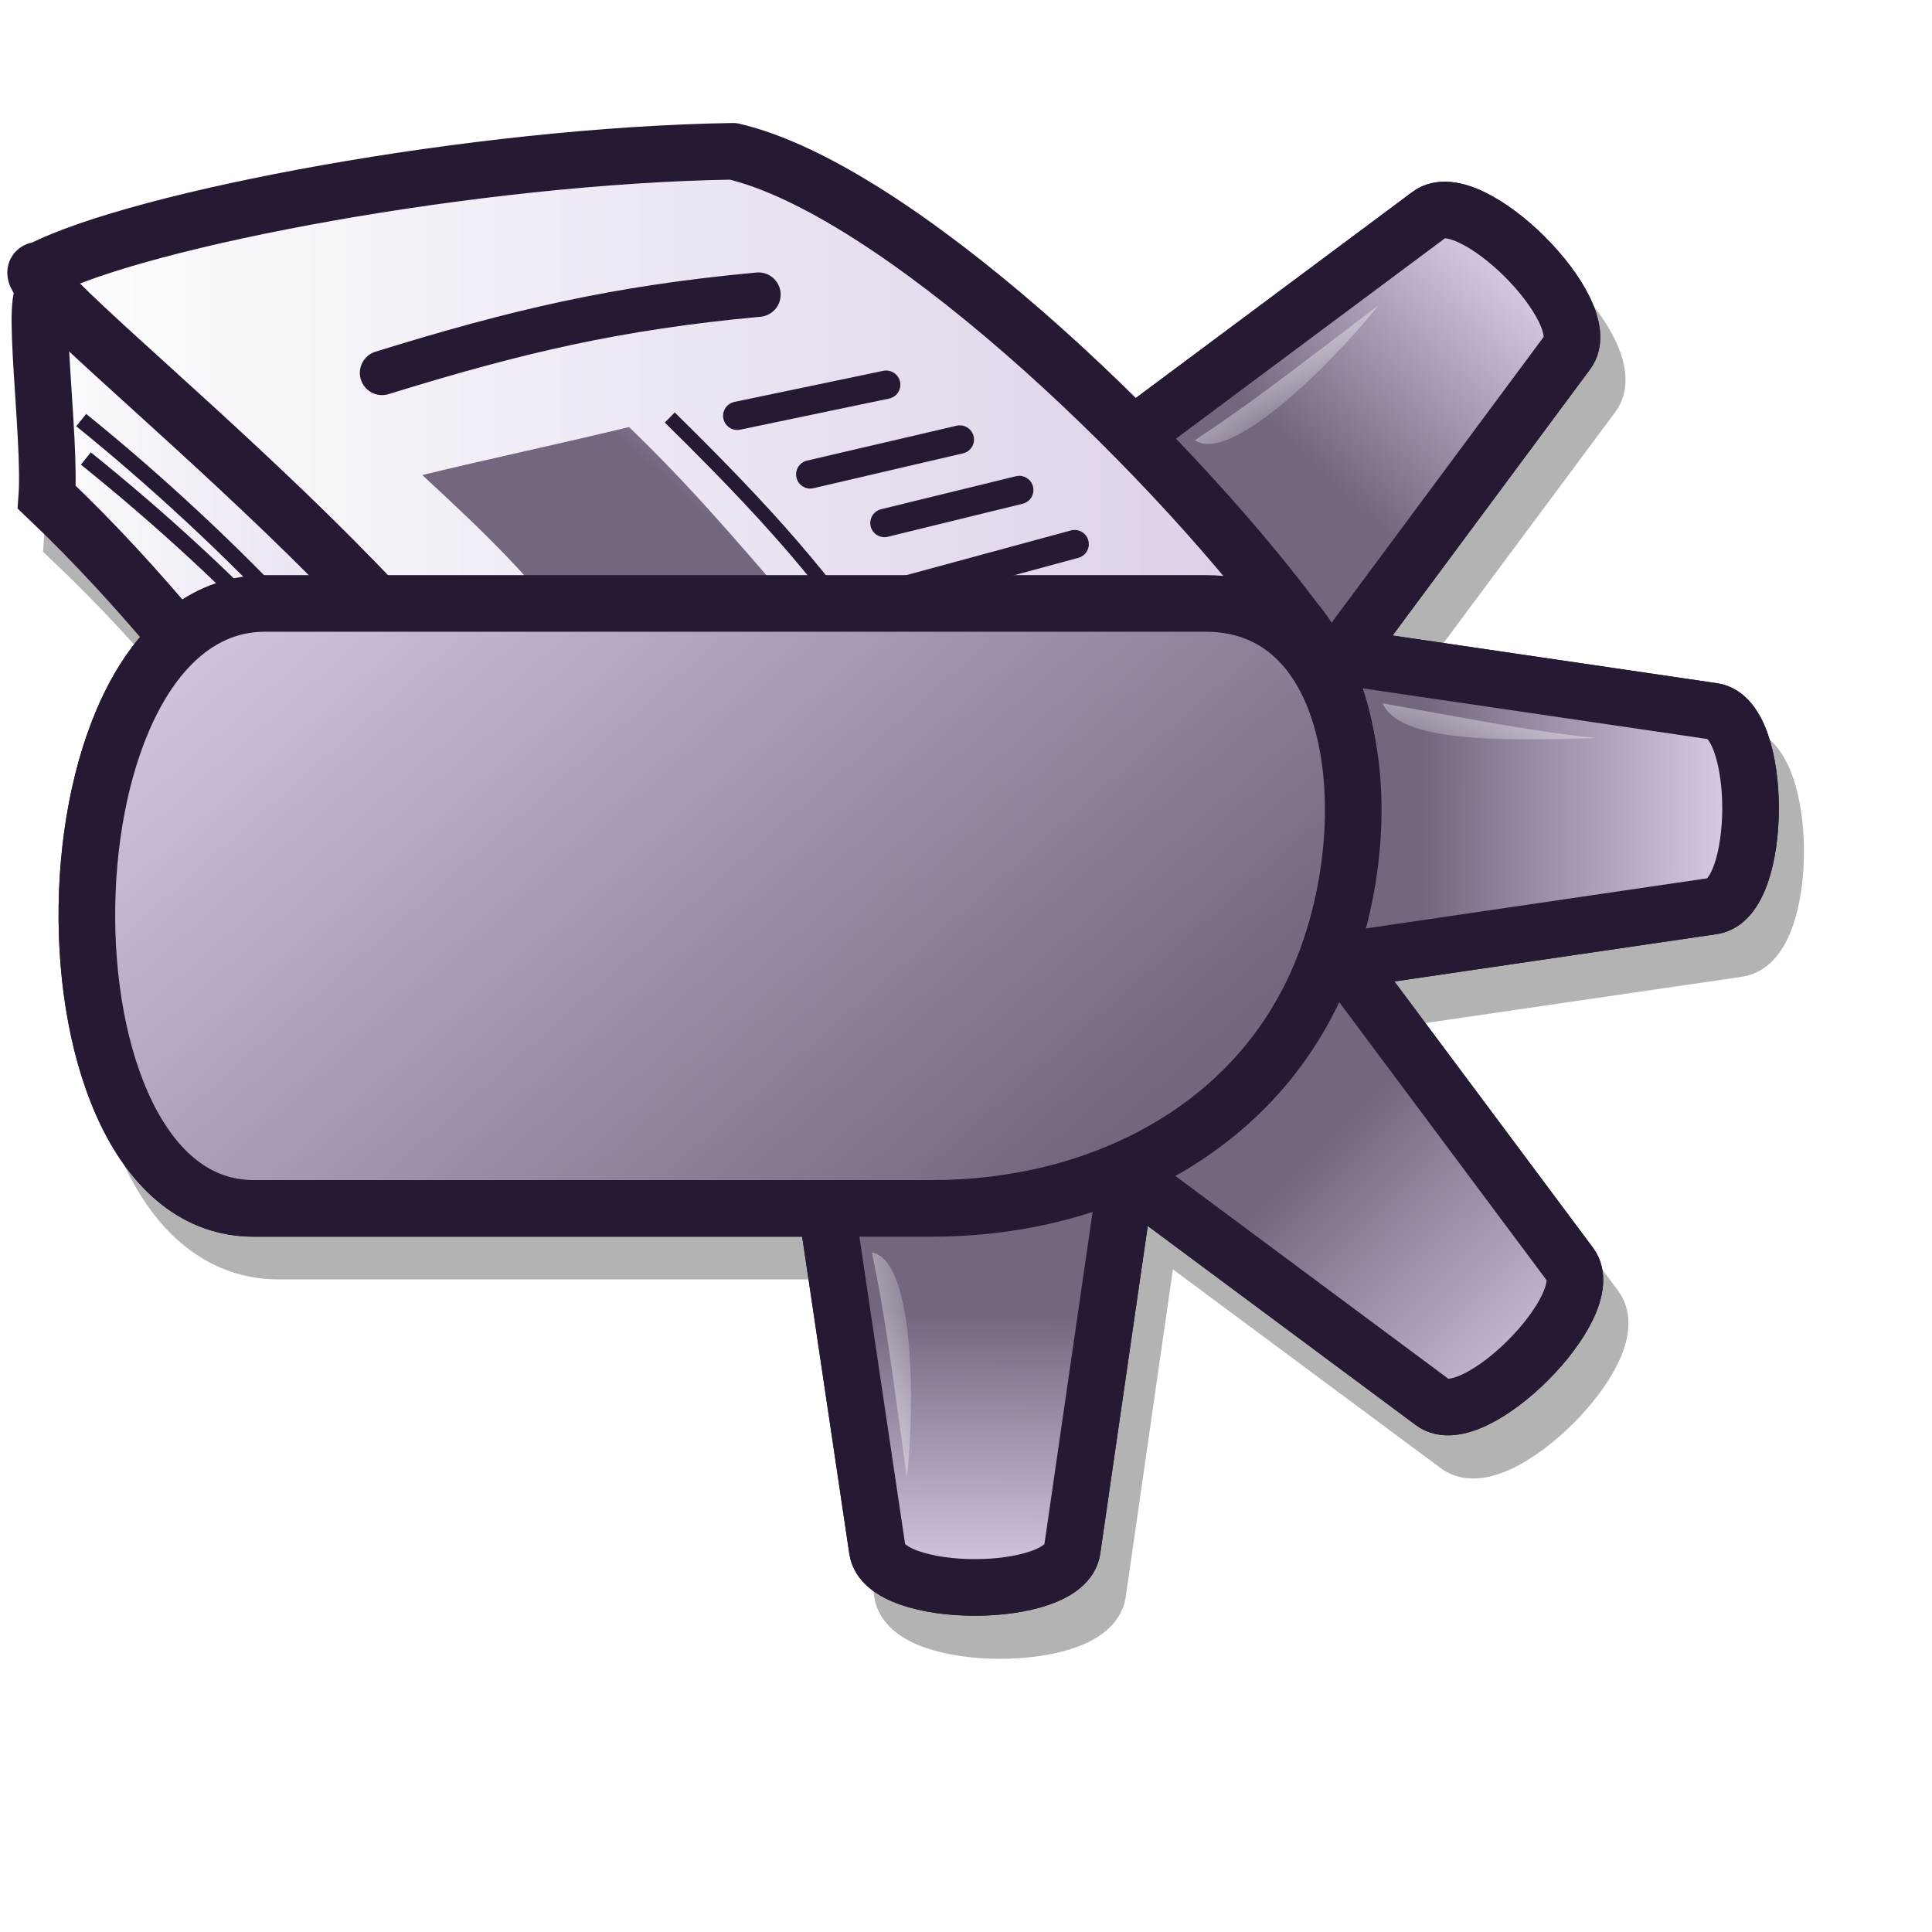
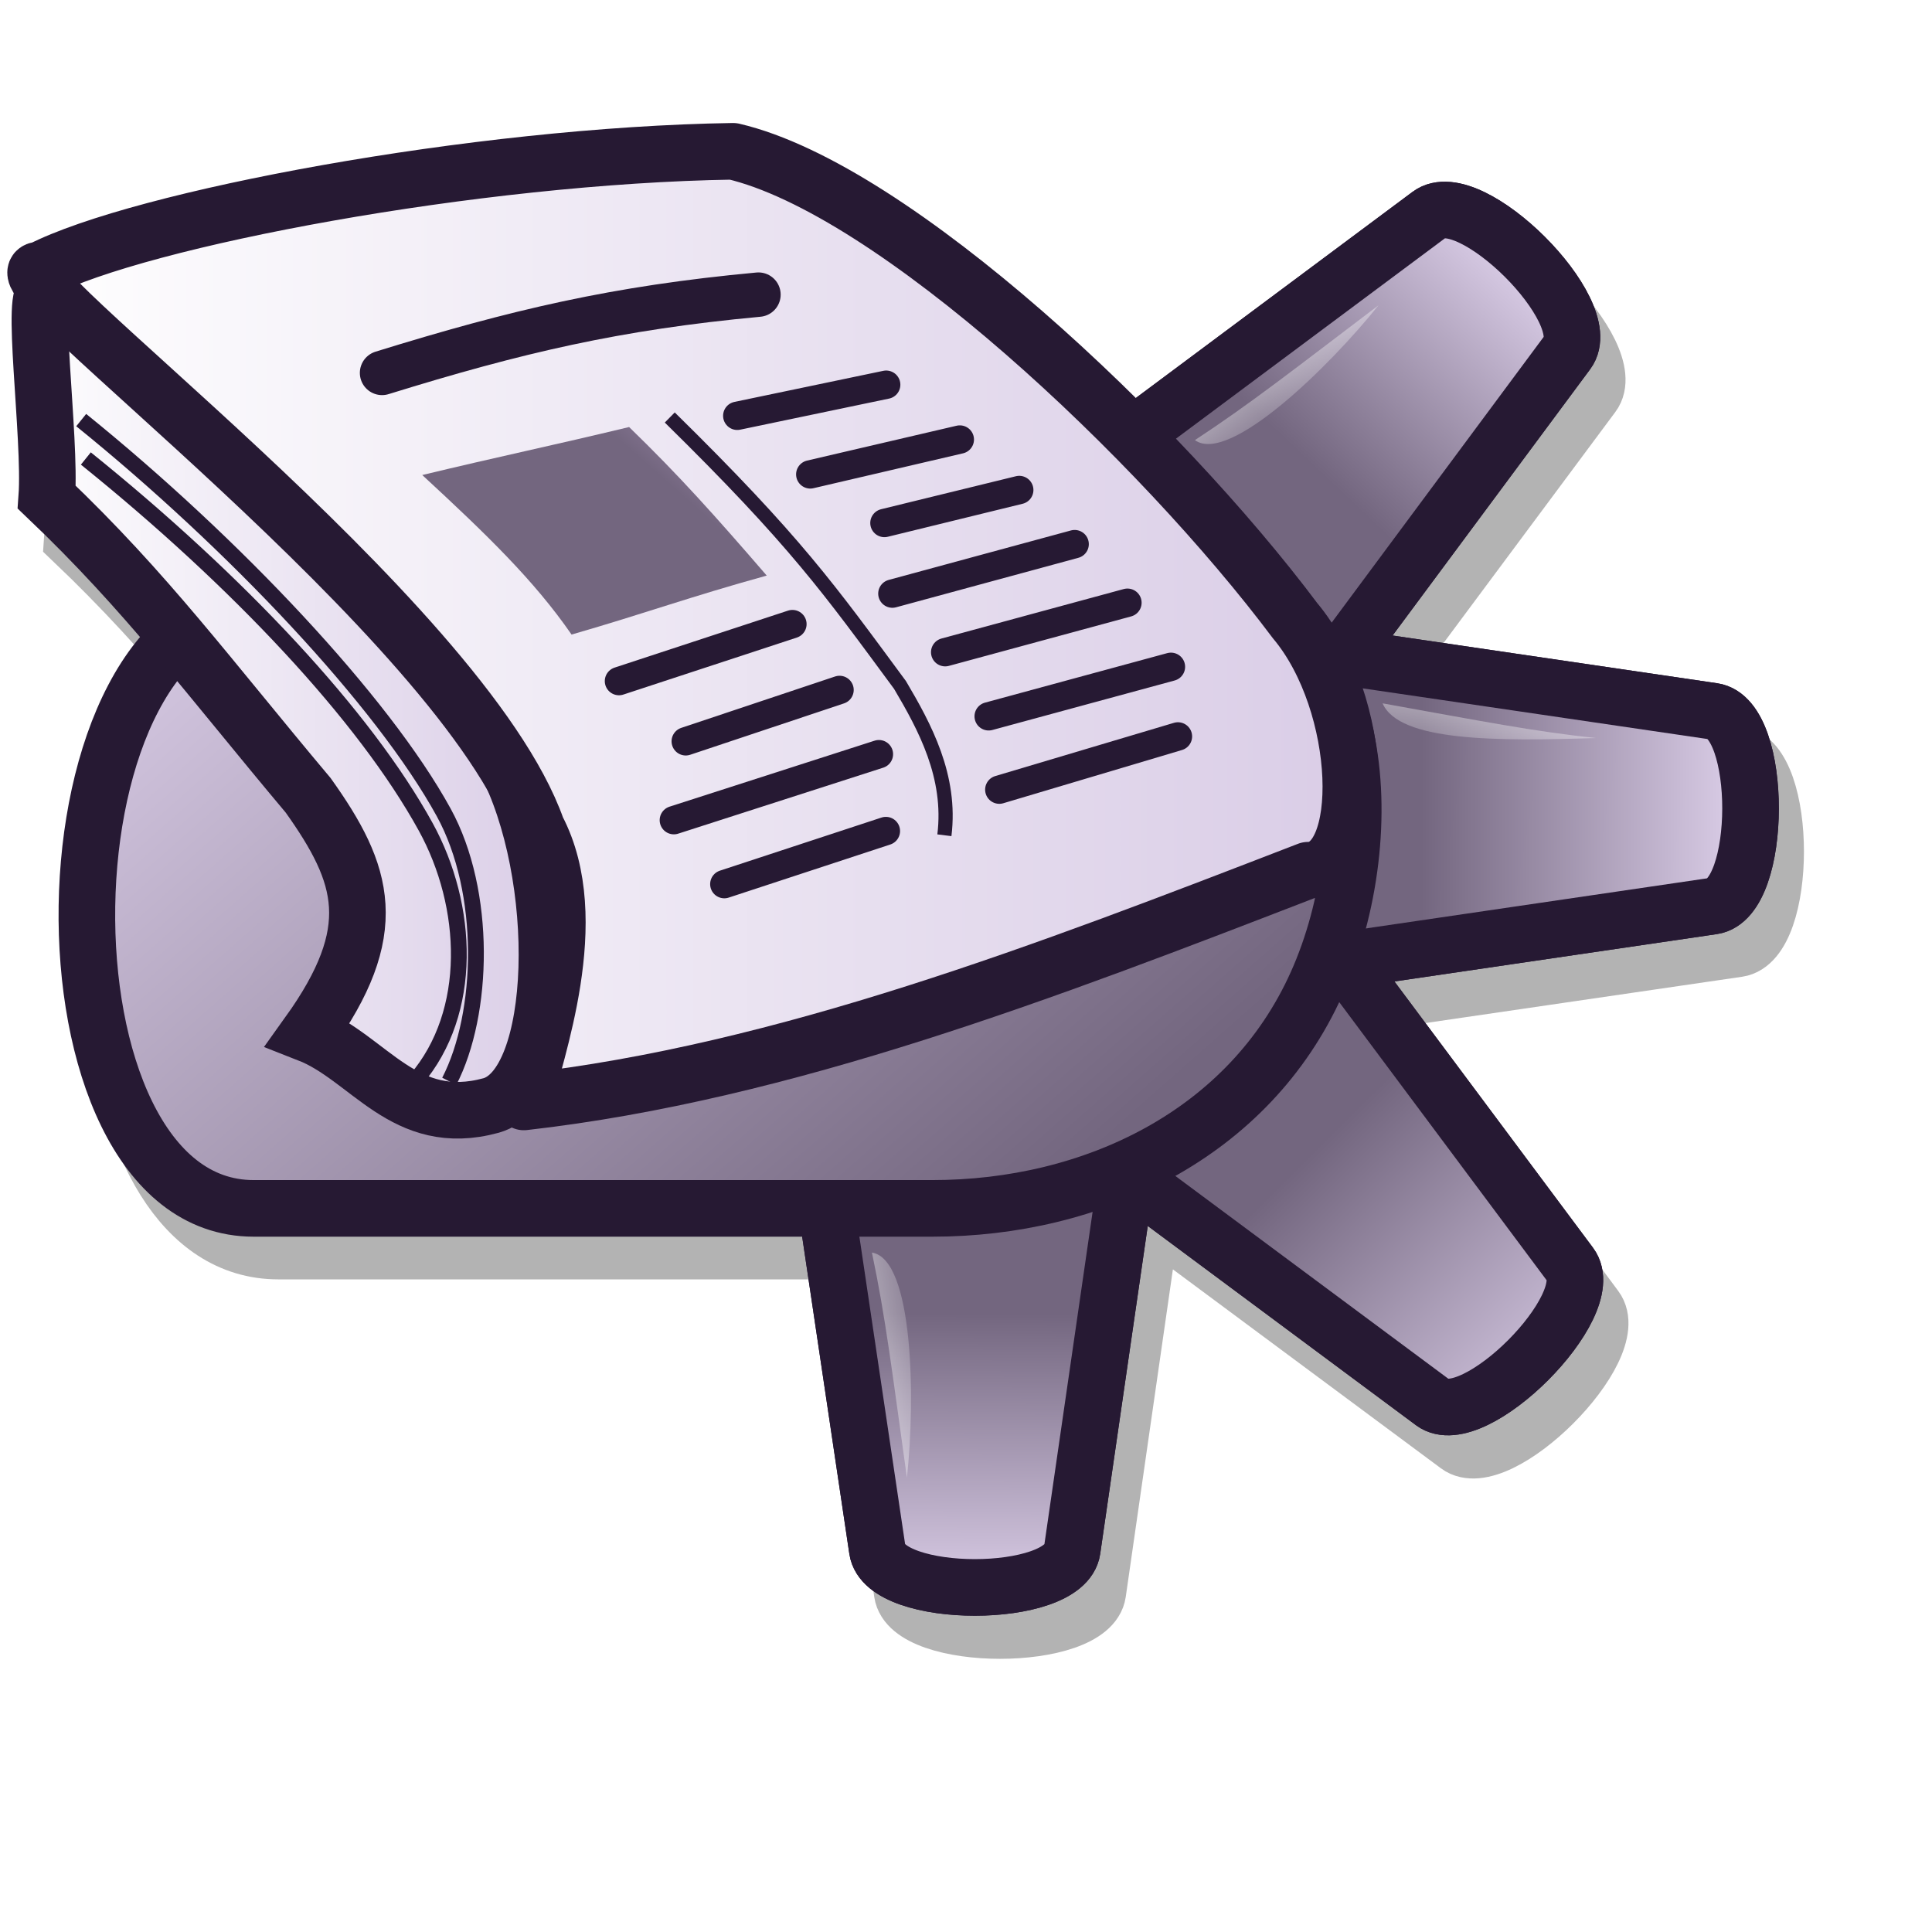
<svg xmlns="http://www.w3.org/2000/svg" xmlns:xlink="http://www.w3.org/1999/xlink" version="1.0" x="0" y="0" width="48pt" height="48pt" id="svg1">
  <defs id="defs3">
    <linearGradient id="linearGradient11352">
      <stop style="stop-color:#73667f;stop-opacity:1;" offset="0" id="stop11354" />
      <stop style="stop-color:#d9cce6;stop-opacity:1;" offset="1" id="stop11356" />
    </linearGradient>
    <linearGradient id="linearGradient570">
      <stop style="stop-color:#ffffff;stop-opacity:1;" offset="0" id="stop571" />
      <stop style="stop-color:#ffffff;stop-opacity:0;" offset="1" id="stop572" />
    </linearGradient>
    <linearGradient id="linearGradient563">
      <stop style="stop-color:#d9cce6;stop-opacity:1;" offset="0" id="stop564" />
      <stop style="stop-color:#ffffff;stop-opacity:1;" offset="1" id="stop565" />
    </linearGradient>
    <linearGradient x1="0.038" y1="0.07" x2="0.985" y2="0.969" id="linearGradient566" xlink:href="#linearGradient563" />
    <linearGradient x1="0.007" y1="0.016" x2="0.85" y2="0.867" id="linearGradient569" xlink:href="#linearGradient570" />
    <linearGradient x1="0.007" y1="0.021" x2="0.96" y2="0.947" id="linearGradient573" xlink:href="#linearGradient570" />
    <linearGradient x1="0.98" y1="0.977" x2="0.007" y2="0.008" id="linearGradient575" xlink:href="#linearGradient563" />
    <linearGradient x1="-0.007" y1="0.008" x2="0.921" y2="0.922" id="linearGradient578" xlink:href="#linearGradient570" />
    <linearGradient xlink:href="#linearGradient570" id="linearGradient9058" x1="6.463" y1="6.82" x2="41.697" y2="42.406" gradientTransform="scale(1.086809,0.920125)" gradientUnits="userSpaceOnUse" />
    <linearGradient xlink:href="#linearGradient11352" id="linearGradient1188" gradientUnits="userSpaceOnUse" gradientTransform="matrix(-0.850354,-0.106545,-0.107776,-0.847416,59.00715,50.2352)" x1="12.793" y1="38.972" x2="4.124" y2="48.223" />
    <linearGradient xlink:href="#linearGradient570" id="linearGradient1189" gradientUnits="userSpaceOnUse" gradientTransform="matrix(0.124215,-0.718953,0.91289,0.425025,42.8875,-24.84583)" x1="-47.849" y1="3.886" x2="-49.957" y2="7.611" />
    <linearGradient xlink:href="#linearGradient11352" id="linearGradient1190" gradientUnits="userSpaceOnUse" gradientTransform="matrix(0.9567,0,1.375090e-3,0.741214,5.577439,3.426269)" x1="27.496" y1="54.069" x2="27.424" y2="66.351" />
    <linearGradient xlink:href="#linearGradient11352" id="linearGradient1191" gradientUnits="userSpaceOnUse" gradientTransform="matrix(0.888976,-0.111436,-0.109433,0.886317,5.101483,6.621524)" x1="48.373" y1="41.594" x2="59.292" y2="52.562" />
    <linearGradient xlink:href="#linearGradient570" id="linearGradient1192" gradientUnits="userSpaceOnUse" gradientTransform="matrix(-0.564645,-0.503797,0.756564,-0.580835,-2.202631,24.20535)" x1="-47.849" y1="3.886" x2="-49.957" y2="7.611" />
    <linearGradient xlink:href="#linearGradient11352" id="linearGradient1193" gradientUnits="userSpaceOnUse" gradientTransform="matrix(-0.777746,0,-1.850350e-3,0.997394,57.82081,0.318306)" x1="13.75" y1="26.61" x2="0.457" y2="26.61" />
    <linearGradient xlink:href="#linearGradient11352" id="linearGradient1194" gradientUnits="userSpaceOnUse" gradientTransform="scale(1.001615,0.998388)" x1="0.386" y1="30.144" x2="59.517" y2="30.144" />
    <linearGradient xlink:href="#linearGradient570" id="linearGradient1195" gradientUnits="userSpaceOnUse" gradientTransform="matrix(-0.56048,-0.532524,-0.546641,0.791318,25.1739,-6.728902)" x1="-47.849" y1="3.886" x2="-49.957" y2="7.611" />
    <linearGradient xlink:href="#linearGradient563" id="linearGradient1821" gradientTransform="matrix(1.460112,0,0,0.767544,-0.601231,-0.552427)" x1="3.138" y1="32.756" x2="31.207" y2="32.756" gradientUnits="userSpaceOnUse" />
    <linearGradient xlink:href="#linearGradient11352" id="linearGradient2450" gradientTransform="matrix(1.570746,0,0,0.642263,-1.160487,-3.669851)" x1="17.605" y1="53.53" x2="5.805" y2="35.761" gradientUnits="userSpaceOnUse" />
    <linearGradient xlink:href="#linearGradient646" id="linearGradient2456" gradientUnits="userSpaceOnUse" gradientTransform="matrix(1.385321,0,0,0.728228,-1.160487,-3.669851)" x1="2.433" y1="34.169" x2="30.811" y2="51.079" />
    <linearGradient xlink:href="#linearGradient11352" id="linearGradient3089" gradientUnits="userSpaceOnUse" gradientTransform="matrix(0.9567,0,1.375090e-3,0.741214,5.577439,3.426269)" x1="27.496" y1="54.069" x2="27.424" y2="66.351" />
    <linearGradient xlink:href="#linearGradient570" id="linearGradient3090" gradientUnits="userSpaceOnUse" gradientTransform="matrix(-0.564645,-0.503797,0.756564,-0.580835,-2.202631,25.99186)" x1="-47.849" y1="3.886" x2="-49.957" y2="7.611" />
    <linearGradient x1="-0.022" y1="-0.026" x2="0.733" y2="0.76" id="linearGradient3350" xlink:href="#linearGradient570" />
    <linearGradient x1="19.473" y1="16.374" x2="117.508" y2="88.332" id="linearGradient1063" xlink:href="#linearGradient872" gradientUnits="userSpaceOnUse" gradientTransform="scale(0.95196,1.050464)" spreadMethod="pad" />
    <linearGradient x1="47.379" y1="15.255" x2="124.071" y2="92.06" id="linearGradient1061" xlink:href="#linearGradient646" gradientUnits="userSpaceOnUse" gradientTransform="scale(0.95196,1.050464)" spreadMethod="pad" />
    <linearGradient x1="0.01" y1="0.008" x2="0.99" y2="0.969" id="linearGradient668" xlink:href="#linearGradient652" />
    <linearGradient id="linearGradient652">
      <stop style="stop-color:#ffffff;stop-opacity:1;" offset="0" id="stop653" />
      <stop style="stop-color:#ffffff;stop-opacity:0;" offset="1" id="stop654" />
    </linearGradient>
    <linearGradient x1="0.045" y1="0.094" x2="1.009" y2="0.992" id="linearGradient666" xlink:href="#linearGradient646" />
    <linearGradient x1="0.089" y1="0.086" x2="0.982" y2="0.961" id="linearGradient665" xlink:href="#linearGradient646" />
    <linearGradient x1="0.036" y1="0.102" x2="0.982" y2="0.977" id="linearGradient664" xlink:href="#linearGradient646" />
    <linearGradient x1="0.071" y1="0.063" x2="0.982" y2="0.953" id="linearGradient663" xlink:href="#linearGradient646" />
    <linearGradient x1="0.016" y1="0.039" x2="0.992" y2="0.977" id="linearGradient658" xlink:href="#linearGradient652" />
    <linearGradient x1="0.006" y1="0.016" x2="0.975" y2="1" id="linearGradient656" xlink:href="#linearGradient652" />
    <linearGradient x1="-0.012" y1="0.016" x2="0.963" y2="0.977" id="linearGradient651" xlink:href="#linearGradient652" />
    <linearGradient id="linearGradient649" xlink:href="#linearGradient872" x1="20.474" y1="29.095" x2="23.908" y2="31.438" gradientTransform="matrix(-0.989323,0,0,0.596116,45.86659,-2.661235)" gradientUnits="userSpaceOnUse" />
    <linearGradient id="linearGradient3333">
      <stop style="stop-color:#ffffff;stop-opacity:1;" offset="0" id="stop3334" />
      <stop style="stop-color:#ffffff;stop-opacity:0;" offset="1" id="stop3335" />
    </linearGradient>
    <linearGradient xlink:href="#linearGradient866" id="linearGradient587" x1="44.737" y1="12.167" x2="73.23" y2="12.167" gradientTransform="scale(0.800624,1.249025)" gradientUnits="userSpaceOnUse" />
    <linearGradient xlink:href="#linearGradient866" id="linearGradient586" gradientTransform="scale(1.166734,0.857094)" x1="2.25" y1="34.944" x2="50.404" y2="34.944" gradientUnits="userSpaceOnUse" />
    <linearGradient id="linearGradient866">
      <stop style="stop-color:#ffffff;stop-opacity:1;" offset="0" id="stop867" />
      <stop style="stop-color:#d9cce6;stop-opacity:1;" offset="1" id="stop868" />
    </linearGradient>
    <linearGradient id="linearGradient584">
      <stop style="stop-color:#ffffff;stop-opacity:1;" offset="0" id="stop585" />
      <stop style="stop-color:#ffffff;stop-opacity:0;" offset="1" id="stop586" />
    </linearGradient>
    <linearGradient id="linearGradient646">
      <stop style="stop-color:#ffffff;stop-opacity:1;" offset="0" id="stop647" />
      <stop style="stop-color:#d9cce6;stop-opacity:1;" offset="1" id="stop648" />
    </linearGradient>
    <linearGradient id="linearGradient872">
      <stop style="stop-color:#a792b5;stop-opacity:1;" offset="0" id="stop873" />
      <stop style="stop-color:#73667f;stop-opacity:1;" offset="1" id="stop874" />
    </linearGradient>
    <linearGradient x1="-0.022" y1="-0.026" x2="0.733" y2="0.76" id="linearGradient1382" xlink:href="#linearGradient570" />
    <linearGradient x1="19.473" y1="16.374" x2="117.508" y2="88.332" id="linearGradient1381" xlink:href="#linearGradient872" gradientUnits="userSpaceOnUse" gradientTransform="scale(0.95196,1.050464)" spreadMethod="pad" />
    <linearGradient x1="47.379" y1="15.255" x2="124.071" y2="92.06" id="linearGradient1380" xlink:href="#linearGradient646" gradientUnits="userSpaceOnUse" gradientTransform="scale(0.95196,1.050464)" spreadMethod="pad" />
    <linearGradient x1="0.01" y1="0.008" x2="0.99" y2="0.969" id="linearGradient1379" xlink:href="#linearGradient652" />
    <linearGradient id="linearGradient1376">
      <stop style="stop-color:#ffffff;stop-opacity:1;" offset="0" id="stop1377" />
      <stop style="stop-color:#ffffff;stop-opacity:0;" offset="1" id="stop1378" />
    </linearGradient>
    <linearGradient x1="0.045" y1="0.094" x2="1.009" y2="0.992" id="linearGradient1375" xlink:href="#linearGradient646" />
    <linearGradient x1="0.089" y1="0.086" x2="0.982" y2="0.961" id="linearGradient1374" xlink:href="#linearGradient646" />
    <linearGradient x1="0.036" y1="0.102" x2="0.982" y2="0.977" id="linearGradient1373" xlink:href="#linearGradient646" />
    <linearGradient x1="0.071" y1="0.063" x2="0.982" y2="0.953" id="linearGradient1372" xlink:href="#linearGradient646" />
    <linearGradient x1="0.016" y1="0.039" x2="0.992" y2="0.977" id="linearGradient1371" xlink:href="#linearGradient652" />
    <linearGradient x1="0.006" y1="0.016" x2="0.975" y2="1" id="linearGradient1370" xlink:href="#linearGradient652" />
    <linearGradient x1="-0.012" y1="0.016" x2="0.963" y2="0.977" id="linearGradient1369" xlink:href="#linearGradient652" />
    <linearGradient id="linearGradient1368" xlink:href="#linearGradient872" x1="-0.019" y1="0.078" x2="0.279" y2="0.281" />
    <linearGradient id="linearGradient1365">
      <stop style="stop-color:#ffffff;stop-opacity:1;" offset="0" id="stop1366" />
      <stop style="stop-color:#ffffff;stop-opacity:0;" offset="1" id="stop1367" />
    </linearGradient>
    <linearGradient xlink:href="#linearGradient866" id="linearGradient1364" x1="-0" y1="0" x2="1" y2="0" />
    <linearGradient xlink:href="#linearGradient866" id="linearGradient1363" />
    <linearGradient id="linearGradient1360">
      <stop style="stop-color:#ffffff;stop-opacity:1;" offset="0" id="stop1361" />
      <stop style="stop-color:#d9cce6;stop-opacity:1;" offset="1" id="stop1362" />
    </linearGradient>
    <linearGradient id="linearGradient1357">
      <stop style="stop-color:#ffffff;stop-opacity:1;" offset="0" id="stop1358" />
      <stop style="stop-color:#ffffff;stop-opacity:0;" offset="1" id="stop1359" />
    </linearGradient>
    <linearGradient id="linearGradient1354">
      <stop style="stop-color:#ffffff;stop-opacity:1;" offset="0" id="stop1355" />
      <stop style="stop-color:#d9cce6;stop-opacity:1;" offset="1" id="stop1356" />
    </linearGradient>
    <linearGradient id="linearGradient1351">
      <stop style="stop-color:#a792b5;stop-opacity:1;" offset="0" id="stop1352" />
      <stop style="stop-color:#73667f;stop-opacity:1;" offset="1" id="stop1353" />
    </linearGradient>
    <linearGradient xlink:href="#linearGradient563" id="linearGradient2045" gradientUnits="userSpaceOnUse" gradientTransform="matrix(-0.936052,0,0,0.685106,47.60706,-3.182907)" x1="2.25" y1="34.944" x2="50.404" y2="34.944" />
    <linearGradient xlink:href="#linearGradient563" id="linearGradient2046" gradientUnits="userSpaceOnUse" gradientTransform="matrix(-0.642328,0,0,1.002073,47.60706,-3.213136)" x1="44.737" y1="12.167" x2="73.23" y2="12.167" />
    <linearGradient xlink:href="#linearGradient570" id="linearGradient2225" x1="6.463" y1="6.82" x2="41.697" y2="42.406" gradientTransform="scale(1.086809,0.920125)" gradientUnits="userSpaceOnUse" />
    <linearGradient x1="-0.007" y1="0.008" x2="0.921" y2="0.922" id="linearGradient2223" xlink:href="#linearGradient570" />
    <linearGradient x1="0.98" y1="0.977" x2="0.007" y2="0.008" id="linearGradient2222" xlink:href="#linearGradient563" />
    <linearGradient x1="0.007" y1="0.021" x2="0.96" y2="0.947" id="linearGradient2221" xlink:href="#linearGradient570" />
    <linearGradient x1="0.007" y1="0.016" x2="0.85" y2="0.867" id="linearGradient2220" xlink:href="#linearGradient570" />
    <linearGradient x1="0.038" y1="0.07" x2="0.985" y2="0.969" id="linearGradient2219" xlink:href="#linearGradient563" />
    <linearGradient id="linearGradient2216">
      <stop style="stop-color:#d9cce6;stop-opacity:1;" offset="0" id="stop2217" />
      <stop style="stop-color:#73667f;stop-opacity:1;" offset="1" id="stop2218" />
    </linearGradient>
    <linearGradient id="linearGradient2213">
      <stop style="stop-color:#ffffff;stop-opacity:1;" offset="0" id="stop2214" />
      <stop style="stop-color:#ffffff;stop-opacity:0;" offset="1" id="stop2215" />
    </linearGradient>
    <linearGradient id="linearGradient2210">
      <stop style="stop-color:#73667f;stop-opacity:1;" offset="0" id="stop2211" />
      <stop style="stop-color:#d9cce6;stop-opacity:1;" offset="1" id="stop2212" />
    </linearGradient>
    <linearGradient xlink:href="#linearGradient570" id="linearGradient2296" gradientUnits="userSpaceOnUse" gradientTransform="matrix(-0.449691,-0.546798,-0.630562,0.741638,31.00631,-7.030906)" x1="-47.849" y1="3.886" x2="-49.957" y2="7.611" />
    <linearGradient xlink:href="#linearGradient570" id="linearGradient2297" gradientUnits="userSpaceOnUse" gradientTransform="matrix(-0.379185,0.554366,0.910048,0.522175,5.77208,69.27715)" x1="-47.849" y1="3.886" x2="-49.957" y2="7.611" />
    <linearGradient xlink:href="#linearGradient570" id="linearGradient2301" gradientUnits="userSpaceOnUse" gradientTransform="matrix(0.122431,-0.660389,1.01333,0.272057,42.80776,-21.4172)" x1="-47.849" y1="3.886" x2="-49.957" y2="7.611" />
    <linearGradient xlink:href="#linearGradient11352" id="linearGradient2930" gradientTransform="matrix(1.586429,0,0,0.656712,-1.125745,-0.897485)" x1="18.496" y1="54.165" x2="3.79" y2="20.616" gradientUnits="userSpaceOnUse" />
    <linearGradient xlink:href="#linearGradient2216" id="linearGradient3552" gradientUnits="userSpaceOnUse" gradientTransform="matrix(1.385321,0,0,0.728228,-1.160487,-3.669851)" x1="2.433" y1="34.169" x2="30.811" y2="51.079" />
    <linearGradient xlink:href="#linearGradient11352" id="linearGradient3553" gradientUnits="userSpaceOnUse" gradientTransform="matrix(-0.850354,-0.106545,-0.107776,-0.847416,59.00715,50.2352)" x1="12.793" y1="38.972" x2="4.124" y2="48.223" />
    <linearGradient xlink:href="#linearGradient11352" id="linearGradient3554" gradientUnits="userSpaceOnUse" gradientTransform="matrix(-0.777746,0,-1.850350e-3,0.997394,57.82081,0.318306)" x1="13.75" y1="26.61" x2="0.457" y2="26.61" />
    <linearGradient xlink:href="#linearGradient11352" id="linearGradient3555" gradientUnits="userSpaceOnUse" gradientTransform="matrix(0.888976,-0.111436,-0.109433,0.886317,5.101483,6.621524)" x1="48.373" y1="41.594" x2="59.292" y2="52.562" />
    <linearGradient xlink:href="#linearGradient11352" id="linearGradient3556" gradientUnits="userSpaceOnUse" gradientTransform="matrix(0.9567,0,1.375090e-3,0.741214,5.577439,3.426269)" x1="27.496" y1="54.069" x2="27.424" y2="66.351" />
  </defs>
  <g id="g4185" transform="translate(2.137635,2.071517)">
    <path style="opacity:0.3;fill:#000000;fill-opacity:1;stroke:#000000;stroke-width:1.875;stroke-linecap:round;stroke-linejoin:miter;stroke-miterlimit:4;stroke-opacity:1" d="M 22.966,4.35 C 14.451,4.481 3.352,6.599 0.033,8.305 C -0.295,8.282 0.051,8.718 0.639,9.326 C 0.497,9.255 0.399,9.172 0.256,9.102 C -0.322,8.707 0.4,13.857 0.256,15.832 C 1.949,17.444 3.296,18.937 4.658,20.553 C -0.076,24.792 0.631,39.372 7.082,39.372 C 13.365,39.372 18.621,39.372 26.092,39.372 L 27.751,50.696 C 27.998,52.357 33.985,52.357 34.226,50.696 L 36.012,38.288 L 46.155,45.816 C 47.505,46.818 51.721,42.602 50.717,41.254 L 43.221,31.143 L 55.437,29.357 C 57.099,29.113 57.098,23.158 55.437,22.914 L 43.125,21.095 L 50.621,11.016 C 51.621,9.669 47.405,5.452 46.06,6.455 L 36.172,13.823 C 31.784,9.386 26.603,5.198 22.966,4.35 z M 42.104,20.84 L 42.455,21.191 L 42.455,21.51 C 42.347,21.278 42.233,21.057 42.104,20.84 z " id="path3557" />
  </g>
  <path style="fill:url(#linearGradient1188);fill-opacity:1;stroke:#261933;stroke-width:1.875;stroke-linecap:round;stroke-linejoin:miter;stroke-miterlimit:4;stroke-opacity:1" d="M 47.35,7.109 C 48.695,6.107 52.922,10.326 51.922,11.674 L 44.109,22.204 L 36.834,14.943 L 47.35,7.109 z " id="path1143" />
-   <path d="M 39.242,14.761 C 40.936,13.641 42.272,12.548 44.845,10.533 C 44.99,11.979 40.252,15.806 39.242,14.761 z " style="font-size:12;opacity:0.7;fill:url(#linearGradient1189);fill-opacity:1;fill-rule:evenodd;stroke:none;stroke-width:0.1pt" id="path1144" />
  <path style="fill:url(#linearGradient3089);fill-opacity:1;stroke:#261933;stroke-width:1.476;stroke-linecap:round;stroke-linejoin:miter;stroke-miterlimit:4;stroke-opacity:1" d="M 35.518,51.339 C 35.277,53.001 29.311,53.001 29.063,51.339 L 27.132,38.354 L 37.401,38.354 L 35.518,51.339 z " id="path5899" />
  <path style="fill:url(#linearGradient1191);fill-opacity:1;stroke:#261933;stroke-width:1.875;stroke-linecap:round;stroke-linejoin:miter;stroke-miterlimit:4;stroke-opacity:1" d="M 52.018,41.893 C 53.022,43.24 48.811,47.459 47.462,46.457 L 36.917,38.624 L 44.165,31.362 L 52.018,41.893 z " id="path5901" />
  <path d="M 30.274,50.897 C 30.038,48.776 29.671,46.988 29.042,43.593 C 30.347,44.255 30.36,47.551 30.274,50.897 z " style="font-size:12;opacity:0.7;fill:url(#linearGradient3090);fill-opacity:1;fill-rule:evenodd;stroke:none;stroke-width:0.1pt" id="path1113" />
  <path style="fill:url(#linearGradient1193);fill-opacity:1;stroke:#261933;stroke-width:1.875;stroke-linecap:round;stroke-linejoin:miter;stroke-miterlimit:4;stroke-opacity:1" d="M 56.737,30.016 C 58.399,29.772 58.41,23.805 56.749,23.561 L 43.768,21.653 L 43.749,31.923 L 56.737,30.016 z " id="path1121" />
  <path d="M 53.204,24.152 C 50.996,24.048 49.122,23.792 45.57,23.375 C 46.347,24.637 49.753,24.445 53.204,24.152 z " style="font-size:12;opacity:0.7;fill:url(#linearGradient1195);fill-opacity:1;fill-rule:evenodd;stroke:none;stroke-width:0.1pt" id="path1129" />
  <path style="fill:url(#linearGradient1190);fill-opacity:1;stroke:#261933;stroke-width:1.875;stroke-linecap:round;stroke-linejoin:miter;stroke-miterlimit:4;stroke-opacity:1" d="M 35.518,51.339 C 35.277,53.001 29.311,53.001 29.063,51.339 L 27.132,38.354 L 37.401,38.354 L 35.518,51.339 z " id="path2458" />
  <path d="M 30.274,49.111 C 30.038,46.989 29.671,45.202 29.042,41.807 C 30.347,42.469 30.36,45.765 30.274,49.111 z " style="font-size:12;opacity:0.7;fill:url(#linearGradient1192);fill-opacity:1;fill-rule:evenodd;stroke:none;stroke-width:0.1pt" id="path2459" />
-   <path style="fill:url(#linearGradient2456);fill-opacity:1;stroke:#261933;stroke-width:1.875;stroke-linecap:round;stroke-linejoin:miter;stroke-miterlimit:4;stroke-opacity:1" d="M 8.788,19.989 C 16.59,19.989 29.36,19.989 39.936,19.989 C 45.172,19.989 45.865,27.568 43.617,32.578 C 41.37,37.588 36.182,40.029 30.892,40.029 C 20.415,40.029 15.844,40.029 8.401,40.029 C 0.861,40.029 1.089,19.989 8.788,19.989 z " id="rect1196" />
-   <path style="font-size:12;font-style:normal;font-variant:normal;font-weight:bold;font-stretch:normal;fill:url(#linearGradient2450);fill-opacity:1;stroke:#261933;stroke-width:0.683;stroke-linecap:butt;stroke-linejoin:round;stroke-miterlimit:4;stroke-opacity:1;font-family:Sans;text-anchor:start;writing-mode:lr" d="M 12.335,29.111 C 12.902,29.111 13.307,28.995 13.55,28.762 C 13.798,28.529 13.922,28.146 13.922,27.613 C 13.922,27.085 13.798,26.707 13.55,26.48 C 13.307,26.252 12.902,26.138 12.335,26.138 L 11.198,26.138 L 11.198,29.111 L 12.335,29.111 M 11.198,31.176 L 11.198,35.562 L 8.495,35.562 L 8.495,23.972 L 12.623,23.972 C 14.004,23.972 15.015,24.228 15.656,24.741 C 16.302,25.253 16.625,26.063 16.625,27.171 C 16.625,27.936 16.456,28.565 16.119,29.057 C 15.787,29.548 15.284,29.911 14.61,30.144 C 14.98,30.237 15.31,30.449 15.6,30.78 C 15.895,31.106 16.192,31.603 16.491,32.271 L 17.959,35.562 L 15.08,35.562 L 13.803,32.682 C 13.545,32.102 13.283,31.706 13.016,31.494 C 12.754,31.282 12.403,31.176 11.963,31.176 L 11.198,31.176 M 26.853,24.337 L 26.853,26.79 C 26.277,26.506 25.716,26.291 25.168,26.146 C 24.621,26.001 24.103,25.928 23.617,25.928 C 22.971,25.928 22.494,26.027 22.185,26.223 C 21.876,26.42 21.721,26.725 21.721,27.139 C 21.721,27.45 21.824,27.693 22.03,27.869 C 22.241,28.04 22.62,28.187 23.167,28.312 L 24.319,28.568 C 25.484,28.827 26.312,29.22 26.804,29.748 C 27.295,30.276 27.541,31.026 27.541,31.999 C 27.541,33.277 27.197,34.229 26.509,34.856 C 25.826,35.477 24.78,35.787 23.371,35.787 C 22.706,35.787 22.04,35.717 21.37,35.577 C 20.701,35.438 20.032,35.231 19.363,34.956 L 19.363,32.434 C 20.032,32.827 20.678,33.124 21.3,33.326 C 21.927,33.523 22.531,33.621 23.111,33.621 C 23.701,33.621 24.153,33.513 24.466,33.295 C 24.78,33.078 24.937,32.767 24.937,32.364 C 24.937,32.001 24.829,31.722 24.614,31.525 C 24.403,31.329 23.979,31.153 23.343,30.997 L 22.297,30.741 C 21.249,30.493 20.481,30.097 19.994,29.554 C 19.512,29.01 19.271,28.278 19.271,27.357 C 19.271,26.203 19.608,25.315 20.282,24.694 C 20.956,24.073 21.925,23.763 23.189,23.763 C 23.764,23.763 24.356,23.812 24.965,23.91 C 25.573,24.003 26.202,24.146 26.853,24.337 z M 37.215,24.337 L 37.215,26.79 C 36.639,26.506 36.077,26.291 35.53,26.146 C 34.982,26.001 34.465,25.928 33.978,25.928 C 33.333,25.928 32.855,26.027 32.546,26.223 C 32.237,26.42 32.083,26.725 32.083,27.139 C 32.083,27.45 32.186,27.693 32.392,27.869 C 32.603,28.04 32.982,28.187 33.529,28.312 L 34.68,28.568 C 35.846,28.827 36.674,29.22 37.166,29.748 C 37.657,30.276 37.903,31.026 37.903,31.999 C 37.903,33.277 37.559,34.229 36.871,34.856 C 36.187,35.477 35.141,35.787 33.733,35.787 C 33.068,35.787 32.401,35.717 31.732,35.577 C 31.063,35.438 30.394,35.231 29.724,34.956 L 29.724,32.434 C 30.394,32.827 31.039,33.124 31.662,33.326 C 32.289,33.523 32.893,33.621 33.473,33.621 C 34.063,33.621 34.514,33.513 34.828,33.295 C 35.141,33.078 35.298,32.767 35.298,32.364 C 35.298,32.001 35.191,31.722 34.975,31.525 C 34.765,31.329 34.341,31.153 33.705,30.997 L 32.659,30.741 C 31.61,30.493 30.843,30.097 30.356,29.554 C 29.874,29.01 29.633,28.278 29.633,27.357 C 29.633,26.203 29.97,25.315 30.644,24.694 C 31.318,24.073 32.287,23.763 33.55,23.763 C 34.126,23.763 34.718,23.812 35.326,23.91 C 35.935,24.003 36.564,24.146 37.215,24.337 z " id="text1822" />
  <path style="fill:url(#linearGradient3556);fill-opacity:1;stroke:#261933;stroke-width:1.875;stroke-linecap:round;stroke-linejoin:miter;stroke-miterlimit:4;stroke-opacity:1" d="M 35.518,51.339 C 35.277,53.001 29.311,53.001 29.063,51.339 L 27.132,38.354 L 37.401,38.354 L 35.518,51.339 z " id="path5892" />
  <path style="fill:url(#linearGradient3555);fill-opacity:1;stroke:#261933;stroke-width:1.875;stroke-linecap:round;stroke-linejoin:miter;stroke-miterlimit:4;stroke-opacity:1" d="M 52.018,41.893 C 53.022,43.24 48.811,47.459 47.462,46.457 L 36.917,38.624 L 44.165,31.362 L 52.018,41.893 z " id="path5893" />
  <path style="fill:url(#linearGradient3554);fill-opacity:1;stroke:#261933;stroke-width:1.875;stroke-linecap:round;stroke-linejoin:miter;stroke-miterlimit:4;stroke-opacity:1" d="M 56.737,30.016 C 58.399,29.772 58.41,23.805 56.749,23.561 L 43.768,21.653 L 43.749,31.923 L 56.737,30.016 z " id="path5894" />
  <path style="fill:url(#linearGradient3553);fill-opacity:1;stroke:#261933;stroke-width:1.875;stroke-linecap:round;stroke-linejoin:miter;stroke-miterlimit:4;stroke-opacity:1" d="M 47.35,7.109 C 48.695,6.107 52.922,10.326 51.922,11.674 L 44.109,22.204 L 36.834,14.943 L 47.35,7.109 z " id="path5895" />
+   <path d="M 28.884,41.493 C 29.338,43.649 29.558,45.48 30.043,48.952 C 30.326,46.364 30.264,41.712 28.884,41.493 z " style="font-size:12;opacity:0.7;fill:url(#linearGradient2297);fill-opacity:1;fill-rule:evenodd;stroke:none;stroke-width:0.1pt" id="path1335" />
+   <path d="M 52.874,24.448 C 50.809,24.233 49.083,23.888 45.8,23.299 C 46.346,24.567 49.581,24.556 52.874,24.448 z " style="font-size:12;opacity:0.7;fill:url(#linearGradient2296);fill-opacity:1;fill-rule:evenodd;stroke:none;stroke-width:0.1pt" id="path2256" />
+   <path d="M 39.583,14.58 C 41.425,13.371 42.874,12.229 45.667,10.111 C 44.041,12.144 40.715,15.397 39.583,14.58 z " style="font-size:12;opacity:0.7;fill:url(#linearGradient2301);fill-opacity:1;fill-rule:evenodd;stroke:none;stroke-width:0.1pt" id="path2300" />
+   <path style="fill:url(#linearGradient3552);fill-opacity:1.0;stroke:#261933;stroke-width:1.875;stroke-linecap:round;stroke-linejoin:miter;stroke-miterlimit:4;stroke-opacity:1;" d="M 8.788,19.989 C 16.59,19.989 29.36,19.989 39.936,19.989 C 45.172,19.989 45.865,27.568 43.617,32.578 C 41.37,37.588 36.182,40.029 30.892,40.029 C 20.415,40.029 15.844,40.029 8.401,40.029 C 0.861,40.029 1.089,19.989 8.788,19.989 z " id="path5896" />
  <path style="font-size:12;fill:url(#linearGradient2046);fill-opacity:1;fill-rule:evenodd;stroke:#261933;stroke-width:1.875;stroke-miterlimit:4" d="M 1.549,9.753 C 0.972,9.358 1.693,14.494 1.549,16.47 C 4.869,19.631 6.889,22.396 10.209,26.347 C 12.086,28.981 12.663,30.825 10.209,34.249 C 12.23,35.039 13.385,37.41 16.271,36.62 C 18.581,35.961 18.725,28.981 16.704,25.162 C 13.818,18.84 9.632,13.704 1.549,9.753 z " id="path634" />
  <path style="font-size:12;fill:none;fill-opacity:1;fill-rule:evenodd;stroke:#261933;stroke-width:0.524" d="M 2.69,13.916 C 7.741,17.999 12.679,23.229 14.7,26.916 C 16.143,29.55 16.037,33.582 14.882,35.821" id="path654" />
  <path style="font-size:12;fill:none;fill-opacity:1;fill-rule:evenodd;stroke:#261933;stroke-width:0.523" d="M 2.844,15.188 C 7.895,19.256 12.081,23.717 14.102,27.391 C 15.545,30.015 15.69,33.533 13.783,35.763" id="path655" />
  <path style="font-size:12;fill:url(#linearGradient2045);fill-opacity:1;fill-rule:evenodd;stroke:#261933;stroke-width:1.875;stroke-linejoin:round;stroke-miterlimit:4" d="M 24.282,5.012 C 29.622,6.259 38.427,14.591 42.901,20.561 C 45.211,23.316 45.355,28.827 43.334,28.827 C 34.674,32.173 26.014,35.519 17.354,36.503 C 17.715,34.863 19.374,30.468 17.787,27.45 C 15.333,20.495 -0.544,8.817 1.333,8.948 C 4.652,7.243 15.766,5.143 24.282,5.012 z " id="path633" />
  <path style="font-size:12;fill:none;fill-opacity:1;fill-rule:evenodd;stroke:#261933;stroke-width:1.471;stroke-linecap:round" d="M 25.125,9.76 C 20.409,10.197 17.106,10.975 12.656,12.353" id="path635" />
  <path style="font-size:12;fill:url(#linearGradient649);fill-opacity:1;fill-rule:evenodd;stroke-width:1pt" d="M 20.84,14.146 C 22.499,15.754 23.681,17.077 25.399,19.067 C 22.807,19.784 21.416,20.304 18.934,21.021 C 17.689,19.22 16.116,17.702 13.988,15.736 C 16.504,15.129 18.325,14.753 20.84,14.146 z " id="path636" />
  <path style="font-size:12;fill:none;fill-opacity:1;fill-rule:evenodd;stroke:#261933;stroke-width:0.47" d="M 22.187,13.83 C 26.371,17.941 27.474,19.522 29.814,22.691 C 30.635,24.079 31.525,25.721 31.284,27.669" id="path637" />
  <path style="font-size:12;fill:none;fill-opacity:1;fill-rule:evenodd;stroke:#261933;stroke-width:0.939;stroke-linecap:round" d="M 29.356,12.744 L 24.423,13.774" id="path640" />
  <path style="font-size:12;fill:none;fill-opacity:1;fill-rule:evenodd;stroke:#261933;stroke-width:0.939;stroke-linecap:round" d="M 31.795,14.56 L 26.841,15.715" id="path641" />
  <path style="font-size:12;fill:none;fill-opacity:1;fill-rule:evenodd;stroke:#261933;stroke-width:0.939;stroke-linecap:round" d="M 33.764,16.232 L 29.298,17.325" id="path642" />
  <path style="font-size:12;fill:none;fill-opacity:1;fill-rule:evenodd;stroke:#261933;stroke-width:0.939;stroke-linecap:round" d="M 35.599,18.025 L 29.561,19.664" id="path643" />
  <path style="font-size:12;fill:none;fill-opacity:1;fill-rule:evenodd;stroke:#261933;stroke-width:0.939;stroke-linecap:round" d="M 37.348,19.966 L 31.31,21.605" id="path644" />
  <path style="font-size:12;fill:none;fill-opacity:1;fill-rule:evenodd;stroke:#261933;stroke-width:0.939;stroke-linecap:round" d="M 38.789,22.089 L 32.751,23.729" id="path645" />
  <path style="font-size:12;fill:none;fill-opacity:1;fill-rule:evenodd;stroke:#261933;stroke-width:0.939;stroke-linecap:round" d="M 39.021,24.395 L 33.103,26.158" id="path646" />
  <path style="font-size:12;fill:none;fill-opacity:1;fill-rule:evenodd;stroke:#261933;stroke-width:0.939;stroke-linecap:round" d="M 26.25,20.674 L 20.504,22.562" id="path649" />
  <path style="font-size:12;fill:none;fill-opacity:1;fill-rule:evenodd;stroke:#261933;stroke-width:0.939;stroke-linecap:round" d="M 27.811,22.855 L 22.716,24.557" id="path650" />
  <path style="font-size:12;fill:none;fill-opacity:1;fill-rule:evenodd;stroke:#261933;stroke-width:0.939;stroke-linecap:round" d="M 29.115,24.983 L 22.322,27.169" id="path651" />
  <path style="font-size:12;fill:none;fill-opacity:1;fill-rule:evenodd;stroke:#261933;stroke-width:0.939;stroke-linecap:round" d="M 29.346,27.529 L 23.994,29.288" id="path652" />
-   <path style="fill:url(#linearGradient3552);fill-opacity:1.0;stroke:#261933;stroke-width:1.875;stroke-linecap:round;stroke-linejoin:miter;stroke-miterlimit:4;stroke-opacity:1;" d="M 8.788,19.989 C 16.59,19.989 29.36,19.989 39.936,19.989 C 45.172,19.989 45.865,27.568 43.617,32.578 C 41.37,37.588 36.182,40.029 30.892,40.029 C 20.415,40.029 15.844,40.029 8.401,40.029 C 0.861,40.029 1.089,19.989 8.788,19.989 z " id="path5896" />
-   <path d="M 28.884,41.493 C 29.338,43.649 29.558,45.48 30.043,48.952 C 30.326,46.364 30.264,41.712 28.884,41.493 z " style="font-size:12;opacity:0.7;fill:url(#linearGradient2297);fill-opacity:1;fill-rule:evenodd;stroke:none;stroke-width:0.1pt" id="path1335" />
-   <path d="M 52.874,24.448 C 50.809,24.233 49.083,23.888 45.8,23.299 C 46.346,24.567 49.581,24.556 52.874,24.448 z " style="font-size:12;opacity:0.7;fill:url(#linearGradient2296);fill-opacity:1;fill-rule:evenodd;stroke:none;stroke-width:0.1pt" id="path2256" />
-   <path d="M 39.583,14.58 C 41.425,13.371 42.874,12.229 45.667,10.111 C 44.041,12.144 40.715,15.397 39.583,14.58 z " style="font-size:12;opacity:0.7;fill:url(#linearGradient2301);fill-opacity:1;fill-rule:evenodd;stroke:none;stroke-width:0.1pt" id="path2300" />
</svg>
